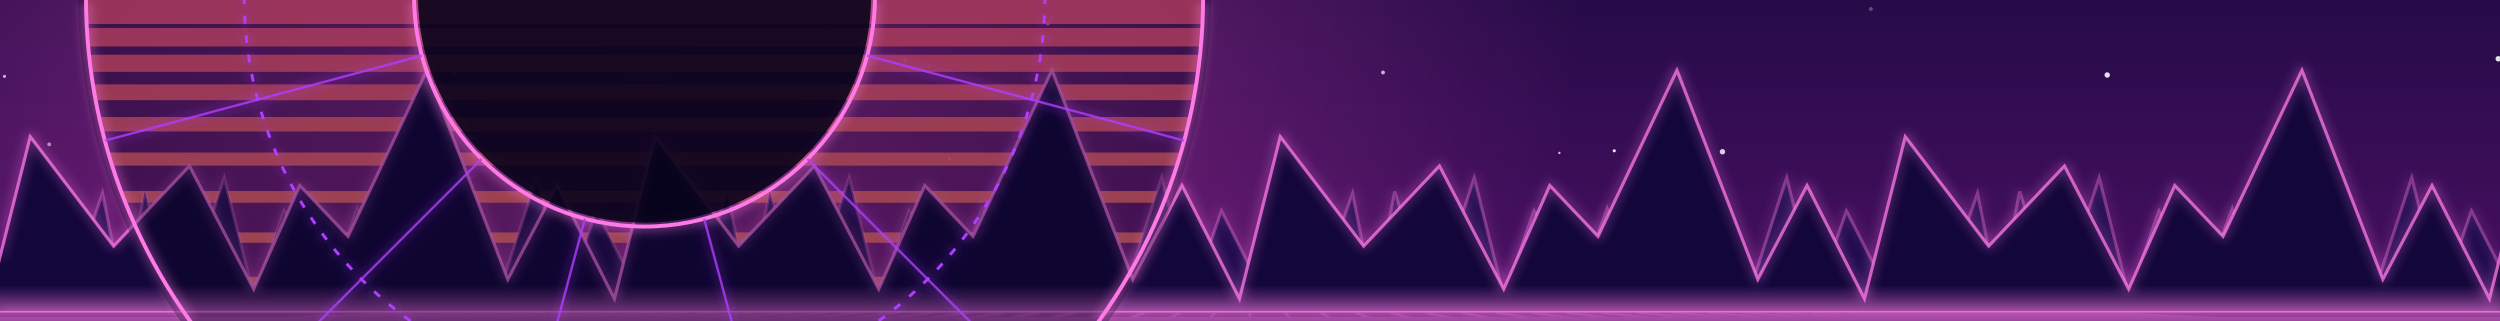
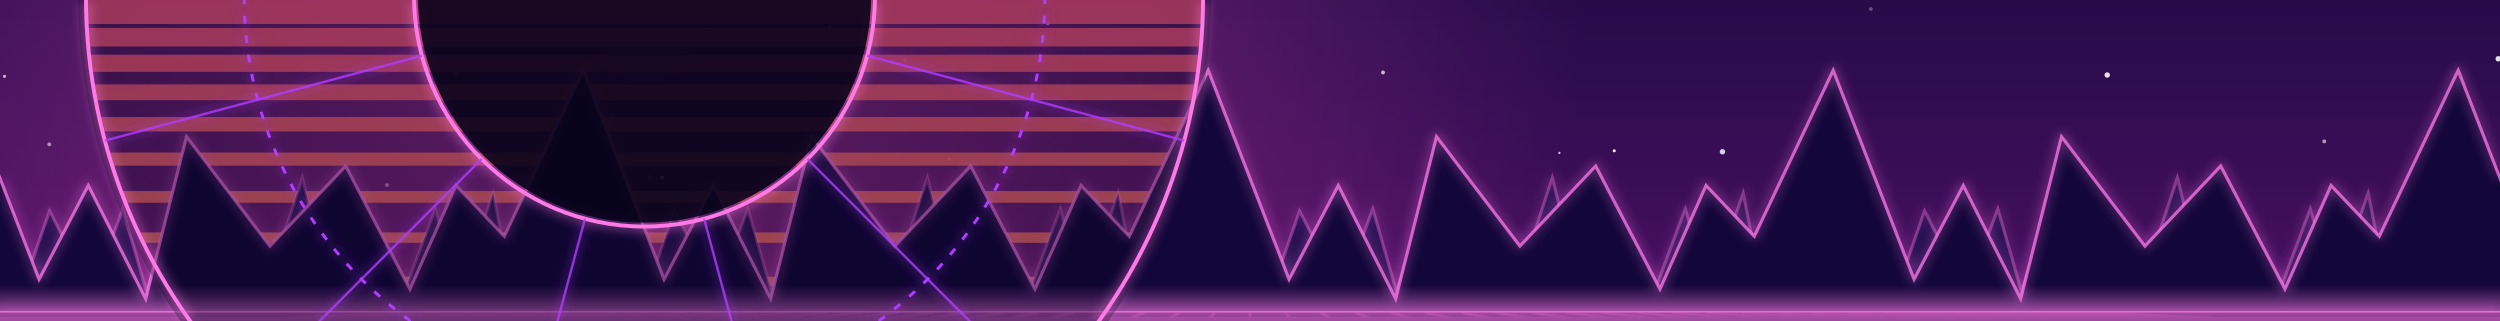
<svg xmlns="http://www.w3.org/2000/svg" width="1280" height="164" viewBox="0 316 1280 164">
  <defs>
    <linearGradient id="sky" x1="0" y1="0" x2="0" y2="1">
      <stop offset="0" stop-color="#07031a" />
      <stop offset="0.55" stop-color="#1a0a40" />
      <stop offset="1" stop-color="#4a0f62" />
    </linearGradient>
    <linearGradient id="sun" x1="0" y1="0" x2="0" y2="1">
      <stop offset="0" stop-color="#ff2fb4" />
      <stop offset="0.55" stop-color="#ff5a7a" />
      <stop offset="1" stop-color="#ffa040" />
    </linearGradient>
    <radialGradient id="bloom">
      <stop offset="0" stop-color="#ff4fc8" stop-opacity="0.45" />
      <stop offset="1" stop-color="#ff4fc8" stop-opacity="0" />
    </radialGradient>
    <linearGradient id="floor" x1="0" y1="0" x2="0" y2="1">
      <stop offset="0" stop-color="#2a0848" />
      <stop offset="1" stop-color="#05020f" />
    </linearGradient>
    <linearGradient id="fog" x1="0" y1="0" x2="0" y2="1">
      <stop offset="0" stop-color="#ff7ae6" stop-opacity="0" />
      <stop offset="0.5" stop-color="#ff7ae6" stop-opacity="0.55" />
      <stop offset="1" stop-color="#ff7ae6" stop-opacity="0" />
    </linearGradient>
    <linearGradient id="gridfade" x1="0" y1="0" x2="0" y2="1">
      <stop offset="0" stop-color="#fff" stop-opacity="0.25" />
      <stop offset="1" stop-color="#fff" stop-opacity="1" />
    </linearGradient>
    <mask id="gridmask">
      <rect x="0" y="476" width="1280" height="152" fill="url(#gridfade)" />
    </mask>
    <filter id="glow" x="-20%" y="-20%" width="140%" height="140%">
      <feGaussianBlur stdDeviation="3" result="b" />
      <feMerge>
        <feMergeNode in="b" />
        <feMergeNode in="SourceGraphic" />
      </feMerge>
    </filter>
    <filter id="soft">
      <feGaussianBlur stdDeviation="6" />
    </filter>
  </defs>
  <rect width="1280" height="476" fill="url(#sky)" />
  <circle cx="797.3" cy="295.1" r="0.6" fill="#fff" opacity="0.80" />
  <circle cx="993.2" cy="84.1" r="0.6" fill="#fff" opacity="0.84" />
  <circle cx="144.9" cy="174.2" r="0.8" fill="#fff" opacity="0.50" />
  <circle cx="130.5" cy="84.2" r="0.8" fill="#fff" opacity="0.52" />
  <circle cx="233.1" cy="353.2" r="1.4" fill="#fff" opacity="0.35" />
  <circle cx="1020.3" cy="42.9" r="1.4" fill="#fff" opacity="0.33" />
  <circle cx="2.3" cy="355.1" r="0.8" fill="#fff" opacity="0.75" />
  <circle cx="1229.0" cy="52.7" r="0.8" fill="#fff" opacity="0.44" />
  <circle cx="1230.7" cy="204.5" r="0.8" fill="#fff" opacity="0.37" />
  <circle cx="1239.8" cy="64.2" r="1.4" fill="#fff" opacity="0.44" />
  <circle cx="462.3" cy="52.7" r="0.8" fill="#fff" opacity="0.42" />
  <circle cx="424.8" cy="329.9" r="0.6" fill="#fff" opacity="0.64" />
  <circle cx="905.8" cy="18.3" r="1.0" fill="#fff" opacity="0.78" />
  <circle cx="615.4" cy="110.5" r="1.4" fill="#fff" opacity="0.56" />
  <circle cx="225.4" cy="86.9" r="0.6" fill="#fff" opacity="0.87" />
  <circle cx="457.8" cy="146.8" r="1.4" fill="#fff" opacity="0.49" />
  <circle cx="740.5" cy="1.9" r="0.6" fill="#fff" opacity="0.71" />
  <circle cx="798.4" cy="394.3" r="0.6" fill="#fff" opacity="0.74" />
  <circle cx="1190.0" cy="388.4" r="1.0" fill="#fff" opacity="0.58" />
  <circle cx="1142.7" cy="84.8" r="1.4" fill="#fff" opacity="0.32" />
  <circle cx="957.9" cy="320.6" r="1.0" fill="#fff" opacity="0.27" />
  <circle cx="1210.6" cy="26.5" r="1.0" fill="#fff" opacity="0.58" />
  <circle cx="464.2" cy="46.3" r="1.0" fill="#fff" opacity="0.85" />
  <circle cx="697.8" cy="109.2" r="1.0" fill="#fff" opacity="0.45" />
  <circle cx="1022.4" cy="243.1" r="1.0" fill="#fff" opacity="0.90" />
  <circle cx="206.8" cy="12.8" r="1.4" fill="#fff" opacity="0.27" />
  <circle cx="947.9" cy="121.9" r="1.0" fill="#fff" opacity="0.55" />
  <circle cx="539.8" cy="15.0" r="0.6" fill="#fff" opacity="0.77" />
  <circle cx="427.8" cy="68.0" r="0.8" fill="#fff" opacity="0.66" />
  <circle cx="1008.7" cy="31.7" r="1.4" fill="#fff" opacity="0.49" />
  <circle cx="75.2" cy="153.7" r="0.8" fill="#fff" opacity="0.54" />
  <circle cx="1279.1" cy="346.1" r="1.4" fill="#fff" opacity="0.87" />
  <circle cx="881.7" cy="111.3" r="1.0" fill="#fff" opacity="0.44" />
  <circle cx="516.9" cy="45.7" r="1.4" fill="#fff" opacity="0.78" />
  <circle cx="680.6" cy="57.7" r="1.4" fill="#fff" opacity="0.81" />
  <circle cx="230.6" cy="184.0" r="1.0" fill="#fff" opacity="0.29" />
  <circle cx="1017.8" cy="126.7" r="0.6" fill="#fff" opacity="0.74" />
  <circle cx="465.2" cy="278.1" r="1.0" fill="#fff" opacity="0.79" />
  <circle cx="339.0" cy="406.9" r="1.0" fill="#fff" opacity="0.87" />
  <circle cx="435.3" cy="57.4" r="0.6" fill="#fff" opacity="0.56" />
  <circle cx="990.4" cy="114.6" r="1.0" fill="#fff" opacity="0.55" />
  <circle cx="1045.3" cy="252.3" r="1.0" fill="#fff" opacity="0.48" />
  <circle cx="824.4" cy="293.3" r="1.4" fill="#fff" opacity="0.48" />
  <circle cx="1078.9" cy="354.4" r="1.4" fill="#fff" opacity="0.88" />
  <circle cx="1224.3" cy="195.3" r="0.8" fill="#fff" opacity="0.38" />
  <circle cx="463.4" cy="346.9" r="1.0" fill="#fff" opacity="0.70" />
  <circle cx="921.2" cy="289.8" r="0.8" fill="#fff" opacity="0.65" />
  <circle cx="1198.4" cy="194.6" r="1.4" fill="#fff" opacity="0.45" />
  <circle cx="708.1" cy="353.1" r="1.0" fill="#fff" opacity="0.72" />
  <circle cx="35.4" cy="50.6" r="1.4" fill="#fff" opacity="0.66" />
  <circle cx="231.4" cy="302.9" r="0.8" fill="#fff" opacity="0.66" />
  <circle cx="53.6" cy="175.3" r="0.8" fill="#fff" opacity="0.36" />
  <circle cx="1141.5" cy="33.1" r="0.8" fill="#fff" opacity="0.56" />
  <circle cx="701.9" cy="151.5" r="1.0" fill="#fff" opacity="0.50" />
  <circle cx="783.1" cy="226.8" r="0.8" fill="#fff" opacity="0.72" />
  <circle cx="478.7" cy="124.6" r="1.0" fill="#fff" opacity="0.81" />
  <circle cx="1109.0" cy="271.0" r="1.0" fill="#fff" opacity="0.88" />
  <circle cx="703.9" cy="104.7" r="1.0" fill="#fff" opacity="0.60" />
  <circle cx="434.4" cy="222.7" r="1.0" fill="#fff" opacity="0.78" />
  <circle cx="536.5" cy="327.9" r="1.0" fill="#fff" opacity="0.55" />
  <circle cx="200.7" cy="137.9" r="1.4" fill="#fff" opacity="0.87" />
  <circle cx="1239.0" cy="235.0" r="1.0" fill="#fff" opacity="0.78" />
  <circle cx="846.9" cy="137.5" r="1.0" fill="#fff" opacity="0.62" />
  <circle cx="787.4" cy="43.6" r="1.4" fill="#fff" opacity="0.53" />
  <circle cx="1250.2" cy="184.6" r="1.4" fill="#fff" opacity="0.88" />
  <circle cx="486.1" cy="397.5" r="0.8" fill="#fff" opacity="0.64" />
  <circle cx="332.6" cy="406.9" r="1.4" fill="#fff" opacity="0.41" />
  <circle cx="25.2" cy="389.9" r="1.0" fill="#fff" opacity="0.57" />
  <circle cx="366.6" cy="177.6" r="0.6" fill="#fff" opacity="0.68" />
  <circle cx="1229.9" cy="82.7" r="0.6" fill="#fff" opacity="0.76" />
  <circle cx="1058.3" cy="2.9" r="1.0" fill="#fff" opacity="0.41" />
  <circle cx="607.1" cy="9.3" r="1.4" fill="#fff" opacity="0.42" />
  <circle cx="198.1" cy="410.7" r="1.0" fill="#fff" opacity="0.57" />
  <circle cx="1270.4" cy="195.3" r="0.6" fill="#fff" opacity="0.26" />
  <circle cx="161.3" cy="97.2" r="1.0" fill="#fff" opacity="0.65" />
  <circle cx="936.0" cy="6.4" r="1.0" fill="#fff" opacity="0.48" />
  <circle cx="953.6" cy="227.1" r="0.6" fill="#fff" opacity="0.25" />
  <circle cx="708.1" cy="269.6" r="0.6" fill="#fff" opacity="0.83" />
  <circle cx="698.4" cy="3.2" r="1.4" fill="#fff" opacity="0.64" />
  <circle cx="881.9" cy="393.7" r="1.4" fill="#fff" opacity="0.81" />
  <circle cx="1076.7" cy="177.0" r="0.8" fill="#fff" opacity="0.83" />
  <circle cx="595.3" cy="302.6" r="1.0" fill="#fff" opacity="0.79" />
  <circle cx="889.1" cy="158.8" r="1.0" fill="#fff" opacity="0.67" />
  <circle cx="604.7" cy="108.6" r="0.8" fill="#fff" opacity="0.56" />
  <circle cx="702.8" cy="186.5" r="1.0" fill="#fff" opacity="0.60" />
  <circle cx="544.7" cy="205.4" r="0.6" fill="#fff" opacity="0.29" />
  <circle cx="294.4" cy="330.9" r="0.6" fill="#fff" opacity="0.68" />
  <circle cx="32.7" cy="286.3" r="0.6" fill="#fff" opacity="0.90" />
  <circle cx="897.6" cy="12.9" r="0.6" fill="#fff" opacity="0.39" />
  <circle cx="826.5" cy="393.2" r="0.8" fill="#fff" opacity="0.90" />
  <mask id="suncut330">
    <rect width="1280" height="628" fill="#fff" />
    <rect x="42" y="328.3" width="576" height="2.0" fill="#000" />
    <rect x="42" y="339.8" width="576" height="4.2" fill="#000" />
    <rect x="42" y="352.8" width="576" height="6.4" fill="#000" />
    <rect x="42" y="367.3" width="576" height="8.6" fill="#000" />
    <rect x="42" y="383.3" width="576" height="10.8" fill="#000" />
    <rect x="42" y="400.8" width="576" height="13.0" fill="#000" />
    <rect x="42" y="419.8" width="576" height="15.2" fill="#000" />
    <rect x="42" y="440.3" width="576" height="17.4" fill="#000" />
    <rect x="42" y="462.3" width="576" height="19.6" fill="#000" />
    <rect x="42" y="485.8" width="576" height="21.8" fill="#000" />
    <rect x="42" y="510.8" width="576" height="24.0" fill="#000" />
    <rect x="42" y="537.3" width="576" height="26.2" fill="#000" />
    <rect x="42" y="565.3" width="576" height="28.4" fill="#000" />
    <rect x="42" y="594.8" width="576" height="30.6" fill="#000" />
  </mask>
  <circle cx="330" cy="314" r="486" fill="url(#bloom)" />
  <circle cx="330" cy="314" r="286" fill="url(#sun)" mask="url(#suncut330)" opacity="0.85" />
-   <path d="M-160.0,476 L-190.0,468 L-174.6,424 L-153.2,466 L-137.1,423 L-125.1,465 L-107.5,415 L-96.6,470 L-85.9,414 L-67.4,475 L-45.2,407 L-30.0,468 L-14.6,424 L6.8,466 L22.9,423 L34.9,465 L52.5,415 L63.4,470 L74.1,414 L92.6,475 L114.8,407 L130.0,468 L145.4,424 L166.8,466 L182.9,423 L194.9,465 L212.5,415 L223.4,470 L234.1,414 L252.6,475 L274.8,407 L290.0,468 L305.4,424 L326.8,466 L342.9,423 L354.9,465 L372.5,415 L383.4,470 L394.1,414 L412.6,475 L434.8,407 L450.0,468 L465.4,424 L486.8,466 L502.9,423 L514.9,465 L532.5,415 L543.4,470 L554.1,414 L572.6,475 L594.8,407 L610.0,468 L625.4,424 L646.8,466 L662.9,423 L674.9,465 L692.5,415 L703.4,470 L714.1,414 L732.6,475 L754.8,407 L770.0,468 L785.4,424 L806.8,466 L822.9,423 L834.9,465 L852.5,415 L863.4,470 L874.1,414 L892.6,475 L914.8,407 L930.0,468 L945.4,424 L966.8,466 L982.9,423 L994.9,465 L1012.5,415 L1023.4,470 L1034.1,414 L1052.6,475 L1074.8,407 L1090.0,468 L1105.4,424 L1126.8,466 L1142.9,423 L1154.9,465 L1172.5,415 L1183.4,470 L1194.1,414 L1212.6,475 L1234.8,407 L1250.0,468 L1265.4,424 L1286.8,466 L1302.9,423 L1314.9,465 L1332.5,415 L1343.4,470 L1354.1,414 L1372.6,475 L1394.8,407 L1410.0,468 L1425.4,424 L1446.8,466 L1462.9,423 L1474.9,465 L1492.5,415 L1503.4,470 L1514.1,414 L1532.6,475 L1554.8,407 L1554.8,476 Z" fill="#1c0a4a" />
-   <path d="M-160.0,476 L-190.0,468 L-174.6,424 L-153.2,466 L-137.1,423 L-125.1,465 L-107.5,415 L-96.6,470 L-85.9,414 L-67.4,475 L-45.2,407 L-30.0,468 L-14.6,424 L6.8,466 L22.9,423 L34.9,465 L52.5,415 L63.4,470 L74.1,414 L92.6,475 L114.8,407 L130.0,468 L145.4,424 L166.8,466 L182.9,423 L194.9,465 L212.5,415 L223.4,470 L234.1,414 L252.6,475 L274.8,407 L290.0,468 L305.4,424 L326.8,466 L342.9,423 L354.9,465 L372.5,415 L383.4,470 L394.1,414 L412.6,475 L434.8,407 L450.0,468 L465.4,424 L486.8,466 L502.9,423 L514.9,465 L532.5,415 L543.4,470 L554.1,414 L572.6,475 L594.8,407 L610.0,468 L625.4,424 L646.8,466 L662.9,423 L674.9,465 L692.5,415 L703.4,470 L714.1,414 L732.6,475 L754.8,407 L770.0,468 L785.4,424 L806.8,466 L822.9,423 L834.9,465 L852.5,415 L863.4,470 L874.1,414 L892.6,475 L914.8,407 L930.0,468 L945.4,424 L966.8,466 L982.9,423 L994.9,465 L1012.5,415 L1023.4,470 L1034.1,414 L1052.6,475 L1074.8,407 L1090.0,468 L1105.4,424 L1126.8,466 L1142.9,423 L1154.9,465 L1172.5,415 L1183.4,470 L1194.1,414 L1212.6,475 L1234.8,407 L1250.0,468 L1265.4,424 L1286.8,466 L1302.9,423 L1314.9,465 L1332.5,415 L1343.4,470 L1354.1,414 L1372.6,475 L1394.8,407 L1410.0,468 L1425.4,424 L1446.8,466 L1462.9,423 L1474.9,465 L1492.5,415 L1503.4,470 L1514.1,414 L1532.6,475 L1554.8,407 L1554.8,476 Z" fill="none" stroke="#ff7ae6" stroke-width="1.6" stroke-opacity="0.35" filter="url(#glow)" />
-   <path d="M-320.0,476 L-380.0,459 L-354.8,411 L-325.4,469 L-304.5,386 L-261.8,442 L-223.0,401 L-190.1,464 L-166.5,411 L-141.8,437 L-101.4,352 L-60.0,459 L-34.8,411 L-5.4,469 L15.5,386 L58.2,442 L97.0,401 L129.9,464 L153.5,411 L178.2,437 L218.6,352 L260.0,459 L285.2,411 L314.6,469 L335.5,386 L378.2,442 L417.0,401 L449.9,464 L473.5,411 L498.2,437 L538.6,352 L580.0,459 L605.2,411 L634.6,469 L655.5,386 L698.2,442 L737.0,401 L769.9,464 L793.5,411 L818.2,437 L858.6,352 L900.0,459 L925.2,411 L954.6,469 L975.5,386 L1018.2,442 L1057.0,401 L1089.9,464 L1113.5,411 L1138.2,437 L1178.6,352 L1220.0,459 L1245.2,411 L1274.6,469 L1295.5,386 L1338.2,442 L1377.0,401 L1409.9,464 L1433.5,411 L1458.2,437 L1498.6,352 L1540.0,459 L1565.2,411 L1594.6,469 L1615.5,386 L1658.2,442 L1697.0,401 L1729.9,464 L1753.5,411 L1778.2,437 L1818.6,352 L1818.6,476 Z" fill="#12063a" />
-   <path d="M-320.0,476 L-380.0,459 L-354.8,411 L-325.4,469 L-304.5,386 L-261.8,442 L-223.0,401 L-190.1,464 L-166.5,411 L-141.8,437 L-101.4,352 L-60.0,459 L-34.8,411 L-5.4,469 L15.5,386 L58.2,442 L97.0,401 L129.9,464 L153.5,411 L178.2,437 L218.6,352 L260.0,459 L285.2,411 L314.6,469 L335.5,386 L378.2,442 L417.0,401 L449.9,464 L473.5,411 L498.2,437 L538.6,352 L580.0,459 L605.2,411 L634.6,469 L655.5,386 L698.2,442 L737.0,401 L769.9,464 L793.5,411 L818.2,437 L858.6,352 L900.0,459 L925.2,411 L954.6,469 L975.5,386 L1018.2,442 L1057.0,401 L1089.9,464 L1113.5,411 L1138.2,437 L1178.6,352 L1220.0,459 L1245.2,411 L1274.6,469 L1295.5,386 L1338.2,442 L1377.0,401 L1409.9,464 L1433.5,411 L1458.2,437 L1498.6,352 L1540.0,459 L1565.2,411 L1594.6,469 L1615.5,386 L1658.2,442 L1697.0,401 L1729.9,464 L1753.5,411 L1778.2,437 L1818.6,352 L1818.6,476 Z" fill="none" stroke="#ff7ae6" stroke-width="1.6" stroke-opacity="0.75" filter="url(#glow)" />
+   <path d="M-160.0,476 L-310.0,468 L-294.6,424 L-273.2,466 L-257.1,423 L-245.1,465 L-227.5,415 L-216.6,470 L-205.9,414 L-187.4,475 L-165.2,407 L-150.0,468 L-134.6,424 L-113.2,466 L-97.1,423 L-85.1,465 L-67.5,415 L-56.6,470 L-45.9,414 L-27.4,475 L-5.2,407 L10.0,468 L25.4,424 L46.8,466 L62.9,423 L74.9,465 L92.5,415 L103.4,470 L114.1,414 L132.6,475 L154.8,407 L170.0,468 L185.4,424 L206.8,466 L222.9,423 L234.9,465 L252.5,415 L263.4,470 L274.1,414 L292.6,475 L314.8,407 L330.0,468 L345.4,424 L366.8,466 L382.9,423 L394.9,465 L412.5,415 L423.4,470 L434.1,414 L452.6,475 L474.8,407 L490.0,468 L505.4,424 L526.8,466 L542.9,423 L554.9,465 L572.5,415 L583.4,470 L594.1,414 L612.6,475 L634.8,407 L650.0,468 L665.4,424 L686.8,466 L702.9,423 L714.9,465 L732.5,415 L743.4,470 L754.1,414 L772.6,475 L794.8,407 L810.0,468 L825.4,424 L846.8,466 L862.9,423 L874.9,465 L892.5,415 L903.4,470 L914.1,414 L932.6,475 L954.8,407 L970.0,468 L985.4,424 L1006.8,466 L1022.9,423 L1034.9,465 L1052.5,415 L1063.4,470 L1074.1,414 L1092.6,475 L1114.8,407 L1130.0,468 L1145.4,424 L1166.8,466 L1182.9,423 L1194.9,465 L1212.5,415 L1223.4,470 L1234.1,414 L1252.6,475 L1274.8,407 L1290.0,468 L1305.4,424 L1326.8,466 L1342.9,423 L1354.9,465 L1372.5,415 L1383.4,470 L1394.1,414 L1412.6,475 L1434.8,407 L1434.8,476 Z" fill="#1c0a4a" />
+   <path d="M-160.0,476 L-310.0,468 L-294.6,424 L-273.2,466 L-257.1,423 L-245.1,465 L-227.5,415 L-216.6,470 L-205.9,414 L-187.4,475 L-165.2,407 L-150.0,468 L-134.6,424 L-113.2,466 L-97.1,423 L-85.1,465 L-67.5,415 L-56.6,470 L-45.9,414 L-27.4,475 L-5.2,407 L10.0,468 L25.4,424 L46.8,466 L62.9,423 L74.9,465 L92.5,415 L103.4,470 L114.1,414 L132.6,475 L154.8,407 L170.0,468 L185.4,424 L206.8,466 L222.9,423 L234.9,465 L252.5,415 L263.4,470 L274.1,414 L292.6,475 L314.8,407 L330.0,468 L345.4,424 L366.8,466 L382.9,423 L394.9,465 L412.5,415 L423.4,470 L434.1,414 L452.6,475 L474.8,407 L490.0,468 L505.4,424 L526.8,466 L542.9,423 L554.9,465 L572.5,415 L583.4,470 L594.1,414 L612.6,475 L634.8,407 L650.0,468 L665.4,424 L686.8,466 L702.9,423 L714.9,465 L732.5,415 L743.4,470 L754.1,414 L772.6,475 L794.8,407 L810.0,468 L825.4,424 L846.8,466 L862.9,423 L874.9,465 L892.5,415 L903.4,470 L914.1,414 L932.6,475 L954.8,407 L970.0,468 L985.4,424 L1006.8,466 L1022.9,423 L1034.9,465 L1052.5,415 L1063.4,470 L1074.1,414 L1092.6,475 L1114.8,407 L1130.0,468 L1145.4,424 L1166.8,466 L1182.9,423 L1194.9,465 L1212.5,415 L1223.4,470 L1234.1,414 L1252.6,475 L1274.8,407 L1290.0,468 L1305.4,424 L1326.8,466 L1342.9,423 L1354.9,465 L1372.5,415 L1383.4,470 L1394.1,414 L1412.6,475 L1434.8,407 L1434.8,476 Z" fill="none" stroke="#ff7ae6" stroke-width="1.6" stroke-opacity="0.35" filter="url(#glow)" />
+   <path d="M-320.0,476 L-620.0,459 L-594.8,411 L-565.4,469 L-544.5,386 L-501.8,442 L-463.0,401 L-430.1,464 L-406.5,411 L-381.8,437 L-341.4,352 L-300.0,459 L-274.8,411 L-245.4,469 L-224.5,386 L-181.8,442 L-143.0,401 L-110.1,464 L-86.5,411 L-61.8,437 L-21.4,352 L20.0,459 L45.2,411 L74.6,469 L95.5,386 L138.2,442 L177.0,401 L209.9,464 L233.5,411 L258.2,437 L298.6,352 L340.0,459 L365.2,411 L394.6,469 L415.5,386 L458.2,442 L497.0,401 L529.9,464 L553.5,411 L578.2,437 L618.6,352 L660.0,459 L685.2,411 L714.6,469 L735.5,386 L778.2,442 L817.0,401 L849.9,464 L873.5,411 L898.2,437 L938.6,352 L980.0,459 L1005.2,411 L1034.6,469 L1055.5,386 L1098.2,442 L1137.0,401 L1169.9,464 L1193.5,411 L1218.2,437 L1258.6,352 L1300.0,459 L1325.2,411 L1354.6,469 L1375.5,386 L1418.2,442 L1457.0,401 L1489.9,464 L1513.5,411 L1538.2,437 L1578.6,352 L1578.6,476 Z" fill="#12063a" />
+   <path d="M-320.0,476 L-620.0,459 L-594.8,411 L-565.4,469 L-544.5,386 L-501.8,442 L-463.0,401 L-430.1,464 L-406.5,411 L-381.8,437 L-341.4,352 L-300.0,459 L-274.8,411 L-245.4,469 L-224.5,386 L-181.8,442 L-143.0,401 L-110.1,464 L-86.5,411 L-61.8,437 L-21.4,352 L20.0,459 L45.2,411 L74.6,469 L95.5,386 L138.2,442 L177.0,401 L209.9,464 L233.5,411 L258.2,437 L298.6,352 L340.0,459 L365.2,411 L394.6,469 L415.5,386 L458.2,442 L497.0,401 L529.9,464 L553.5,411 L578.2,437 L618.6,352 L660.0,459 L685.2,411 L714.6,469 L735.5,386 L778.2,442 L817.0,401 L849.9,464 L873.5,411 L898.2,437 L938.6,352 L980.0,459 L1005.2,411 L1034.6,469 L1055.5,386 L1098.2,442 L1137.0,401 L1169.9,464 L1193.5,411 L1218.2,437 L1258.6,352 L1300.0,459 L1325.2,411 L1354.6,469 L1375.5,386 L1418.2,442 L1457.0,401 L1489.9,464 L1513.5,411 L1538.2,437 L1578.6,352 L1578.6,476 Z" fill="none" stroke="#ff7ae6" stroke-width="1.6" stroke-opacity="0.75" filter="url(#glow)" />
  <rect x="0" y="476" width="1280" height="152" fill="url(#floor)" />
  <g mask="url(#gridmask)" stroke="#ff7ae6" stroke-width="1.4" filter="url(#glow)">
    <line x1="208.0" y1="476" x2="-2960.0" y2="628" />
    <line x1="226.0" y1="476" x2="-2810.0" y2="628" />
    <line x1="244.0" y1="476" x2="-2660.0" y2="628" />
    <line x1="262.0" y1="476" x2="-2510.0" y2="628" />
    <line x1="280.0" y1="476" x2="-2360.0" y2="628" />
    <line x1="298.0" y1="476" x2="-2210.0" y2="628" />
    <line x1="316.0" y1="476" x2="-2060.0" y2="628" />
    <line x1="334.0" y1="476" x2="-1910.0" y2="628" />
    <line x1="352.0" y1="476" x2="-1760.0" y2="628" />
    <line x1="370.0" y1="476" x2="-1610.0" y2="628" />
    <line x1="388.0" y1="476" x2="-1460.0" y2="628" />
    <line x1="406.0" y1="476" x2="-1310.0" y2="628" />
    <line x1="424.0" y1="476" x2="-1160.0" y2="628" />
    <line x1="442.0" y1="476" x2="-1010.0" y2="628" />
    <line x1="460.0" y1="476" x2="-860.0" y2="628" />
    <line x1="478.0" y1="476" x2="-710.0" y2="628" />
    <line x1="496.0" y1="476" x2="-560.0" y2="628" />
    <line x1="514.0" y1="476" x2="-410.0" y2="628" />
    <line x1="532.0" y1="476" x2="-260.0" y2="628" />
    <line x1="550.0" y1="476" x2="-110.0" y2="628" />
    <line x1="568.0" y1="476" x2="40.0" y2="628" />
    <line x1="586.0" y1="476" x2="190.0" y2="628" />
    <line x1="604.0" y1="476" x2="340.0" y2="628" />
    <line x1="622.0" y1="476" x2="490.0" y2="628" />
    <line x1="640.0" y1="476" x2="640.0" y2="628" />
    <line x1="658.0" y1="476" x2="790.0" y2="628" />
    <line x1="676.0" y1="476" x2="940.0" y2="628" />
    <line x1="694.0" y1="476" x2="1090.0" y2="628" />
    <line x1="712.0" y1="476" x2="1240.0" y2="628" />
    <line x1="730.0" y1="476" x2="1390.0" y2="628" />
    <line x1="748.0" y1="476" x2="1540.0" y2="628" />
    <line x1="766.0" y1="476" x2="1690.0" y2="628" />
    <line x1="784.0" y1="476" x2="1840.0" y2="628" />
    <line x1="802.0" y1="476" x2="1990.0" y2="628" />
    <line x1="820.0" y1="476" x2="2140.0" y2="628" />
    <line x1="838.0" y1="476" x2="2290.0" y2="628" />
    <line x1="856.0" y1="476" x2="2440.0" y2="628" />
    <line x1="874.0" y1="476" x2="2590.0" y2="628" />
    <line x1="892.0" y1="476" x2="2740.0" y2="628" />
    <line x1="910.0" y1="476" x2="2890.0" y2="628" />
    <line x1="928.0" y1="476" x2="3040.0" y2="628" />
    <line x1="946.0" y1="476" x2="3190.0" y2="628" />
    <line x1="964.0" y1="476" x2="3340.0" y2="628" />
    <line x1="982.0" y1="476" x2="3490.0" y2="628" />
    <line x1="1000.0" y1="476" x2="3640.0" y2="628" />
    <line x1="1018.0" y1="476" x2="3790.0" y2="628" />
    <line x1="1036.0" y1="476" x2="3940.0" y2="628" />
    <line x1="1054.0" y1="476" x2="4090.0" y2="628" />
    <line x1="1072.0" y1="476" x2="4240.0" y2="628" />
    <line x1="0" y1="576.0" x2="1280" y2="576.0" />
    <line x1="0" y1="538.5" x2="1280" y2="538.5" />
    <line x1="0" y1="521.5" x2="1280" y2="521.5" />
    <line x1="0" y1="511.7" x2="1280" y2="511.7" />
    <line x1="0" y1="505.4" x2="1280" y2="505.4" />
    <line x1="0" y1="501.0" x2="1280" y2="501.0" />
    <line x1="0" y1="497.7" x2="1280" y2="497.7" />
    <line x1="0" y1="495.2" x2="1280" y2="495.2" />
    <line x1="0" y1="493.2" x2="1280" y2="493.2" />
    <line x1="0" y1="491.6" x2="1280" y2="491.6" />
    <line x1="0" y1="490.3" x2="1280" y2="490.3" />
    <line x1="0" y1="489.2" x2="1280" y2="489.2" />
    <line x1="0" y1="488.2" x2="1280" y2="488.2" />
    <line x1="0" y1="487.4" x2="1280" y2="487.4" />
    <line x1="0" y1="486.6" x2="1280" y2="486.6" />
    <line x1="0" y1="486.0" x2="1280" y2="486.0" />
    <line x1="0" y1="485.4" x2="1280" y2="485.4" />
    <line x1="0" y1="484.9" x2="1280" y2="484.9" />
    <line x1="0" y1="484.5" x2="1280" y2="484.5" />
    <line x1="0" y1="484.1" x2="1280" y2="484.1" />
    <line x1="0" y1="483.7" x2="1280" y2="483.7" />
    <line x1="0" y1="483.4" x2="1280" y2="483.4" />
    <line x1="0" y1="483.0" x2="1280" y2="483.0" />
    <line x1="0" y1="482.8" x2="1280" y2="482.8" />
    <line x1="0" y1="482.5" x2="1280" y2="482.5" />
    <line x1="0" y1="482.2" x2="1280" y2="482.2" />
    <line x1="0" y1="482.0" x2="1280" y2="482.0" />
    <line x1="0" y1="481.8" x2="1280" y2="481.8" />
    <line x1="0" y1="481.6" x2="1280" y2="481.6" />
    <line x1="0" y1="481.4" x2="1280" y2="481.4" />
    <line x1="0" y1="481.3" x2="1280" y2="481.3" />
    <line x1="0" y1="481.1" x2="1280" y2="481.1" />
    <line x1="0" y1="481.0" x2="1280" y2="481.0" />
    <line x1="0" y1="480.8" x2="1280" y2="480.8" />
    <line x1="0" y1="480.7" x2="1280" y2="480.7" />
    <line x1="0" y1="480.5" x2="1280" y2="480.5" />
    <line x1="0" y1="480.4" x2="1280" y2="480.4" />
    <line x1="0" y1="480.3" x2="1280" y2="480.3" />
    <line x1="0" y1="480.2" x2="1280" y2="480.2" />
    <line x1="0" y1="480.1" x2="1280" y2="480.1" />
    <line x1="0" y1="480.0" x2="1280" y2="480.0" />
    <line x1="0" y1="479.9" x2="1280" y2="479.9" />
    <line x1="0" y1="479.8" x2="1280" y2="479.8" />
    <line x1="0" y1="479.7" x2="1280" y2="479.7" />
    <line x1="0" y1="479.6" x2="1280" y2="479.6" />
    <line x1="0" y1="479.6" x2="1280" y2="479.6" />
    <line x1="0" y1="479.5" x2="1280" y2="479.5" />
    <line x1="0" y1="479.4" x2="1280" y2="479.4" />
    <line x1="0" y1="479.4" x2="1280" y2="479.4" />
    <line x1="0" y1="479.3" x2="1280" y2="479.3" />
    <line x1="0" y1="479.2" x2="1280" y2="479.2" />
    <line x1="0" y1="479.2" x2="1280" y2="479.2" />
    <line x1="0" y1="479.1" x2="1280" y2="479.1" />
    <line x1="0" y1="479.0" x2="1280" y2="479.0" />
    <line x1="0" y1="479.0" x2="1280" y2="479.0" />
  </g>
  <rect x="0" y="462" width="1280" height="28" fill="url(#fog)" />
  <line x1="0" y1="476" x2="1280" y2="476" stroke="#ffd0f6" stroke-width="1.5" filter="url(#glow)" />
  <circle cx="330" cy="314" r="290" fill="#0a0520" fill-opacity="0.35" />
  <g fill="none" filter="url(#glow)">
    <circle cx="330" cy="314" r="286" stroke="#ff7ae6" stroke-width="2" />
    <circle cx="330" cy="314" r="205" stroke="#b03cff" stroke-width="1.5" stroke-dasharray="4 6" />
    <circle cx="330" cy="314" r="118" stroke="#ff7ae6" stroke-width="2" />
    <line x1="360.5" y1="200.0" x2="404.0" y2="37.7" stroke="#b03cff" stroke-width="1.2" stroke-opacity="0.8" />
    <line x1="413.4" y1="230.6" x2="532.2" y2="111.8" stroke="#b03cff" stroke-width="1.2" stroke-opacity="0.8" />
    <line x1="444.0" y1="283.5" x2="606.3" y2="240.0" stroke="#b03cff" stroke-width="1.2" stroke-opacity="0.8" />
    <line x1="444.0" y1="344.5" x2="606.3" y2="388.0" stroke="#b03cff" stroke-width="1.2" stroke-opacity="0.8" />
    <line x1="413.4" y1="397.4" x2="532.2" y2="516.2" stroke="#b03cff" stroke-width="1.2" stroke-opacity="0.8" />
    <line x1="360.5" y1="428.0" x2="404.0" y2="590.3" stroke="#b03cff" stroke-width="1.2" stroke-opacity="0.8" />
    <line x1="299.5" y1="428.0" x2="256.0" y2="590.3" stroke="#b03cff" stroke-width="1.2" stroke-opacity="0.8" />
    <line x1="246.6" y1="397.4" x2="127.8" y2="516.2" stroke="#b03cff" stroke-width="1.2" stroke-opacity="0.8" />
    <line x1="216.0" y1="344.5" x2="53.7" y2="388.0" stroke="#b03cff" stroke-width="1.2" stroke-opacity="0.8" />
    <line x1="216.0" y1="283.5" x2="53.7" y2="240.0" stroke="#b03cff" stroke-width="1.2" stroke-opacity="0.8" />
    <line x1="246.6" y1="230.6" x2="127.8" y2="111.8" stroke="#b03cff" stroke-width="1.2" stroke-opacity="0.8" />
    <line x1="299.5" y1="200.0" x2="256.0" y2="37.7" stroke="#b03cff" stroke-width="1.2" stroke-opacity="0.8" />
  </g>
  <circle cx="330" cy="314" r="116" fill="#07031a" fill-opacity="0.88" />
</svg>
